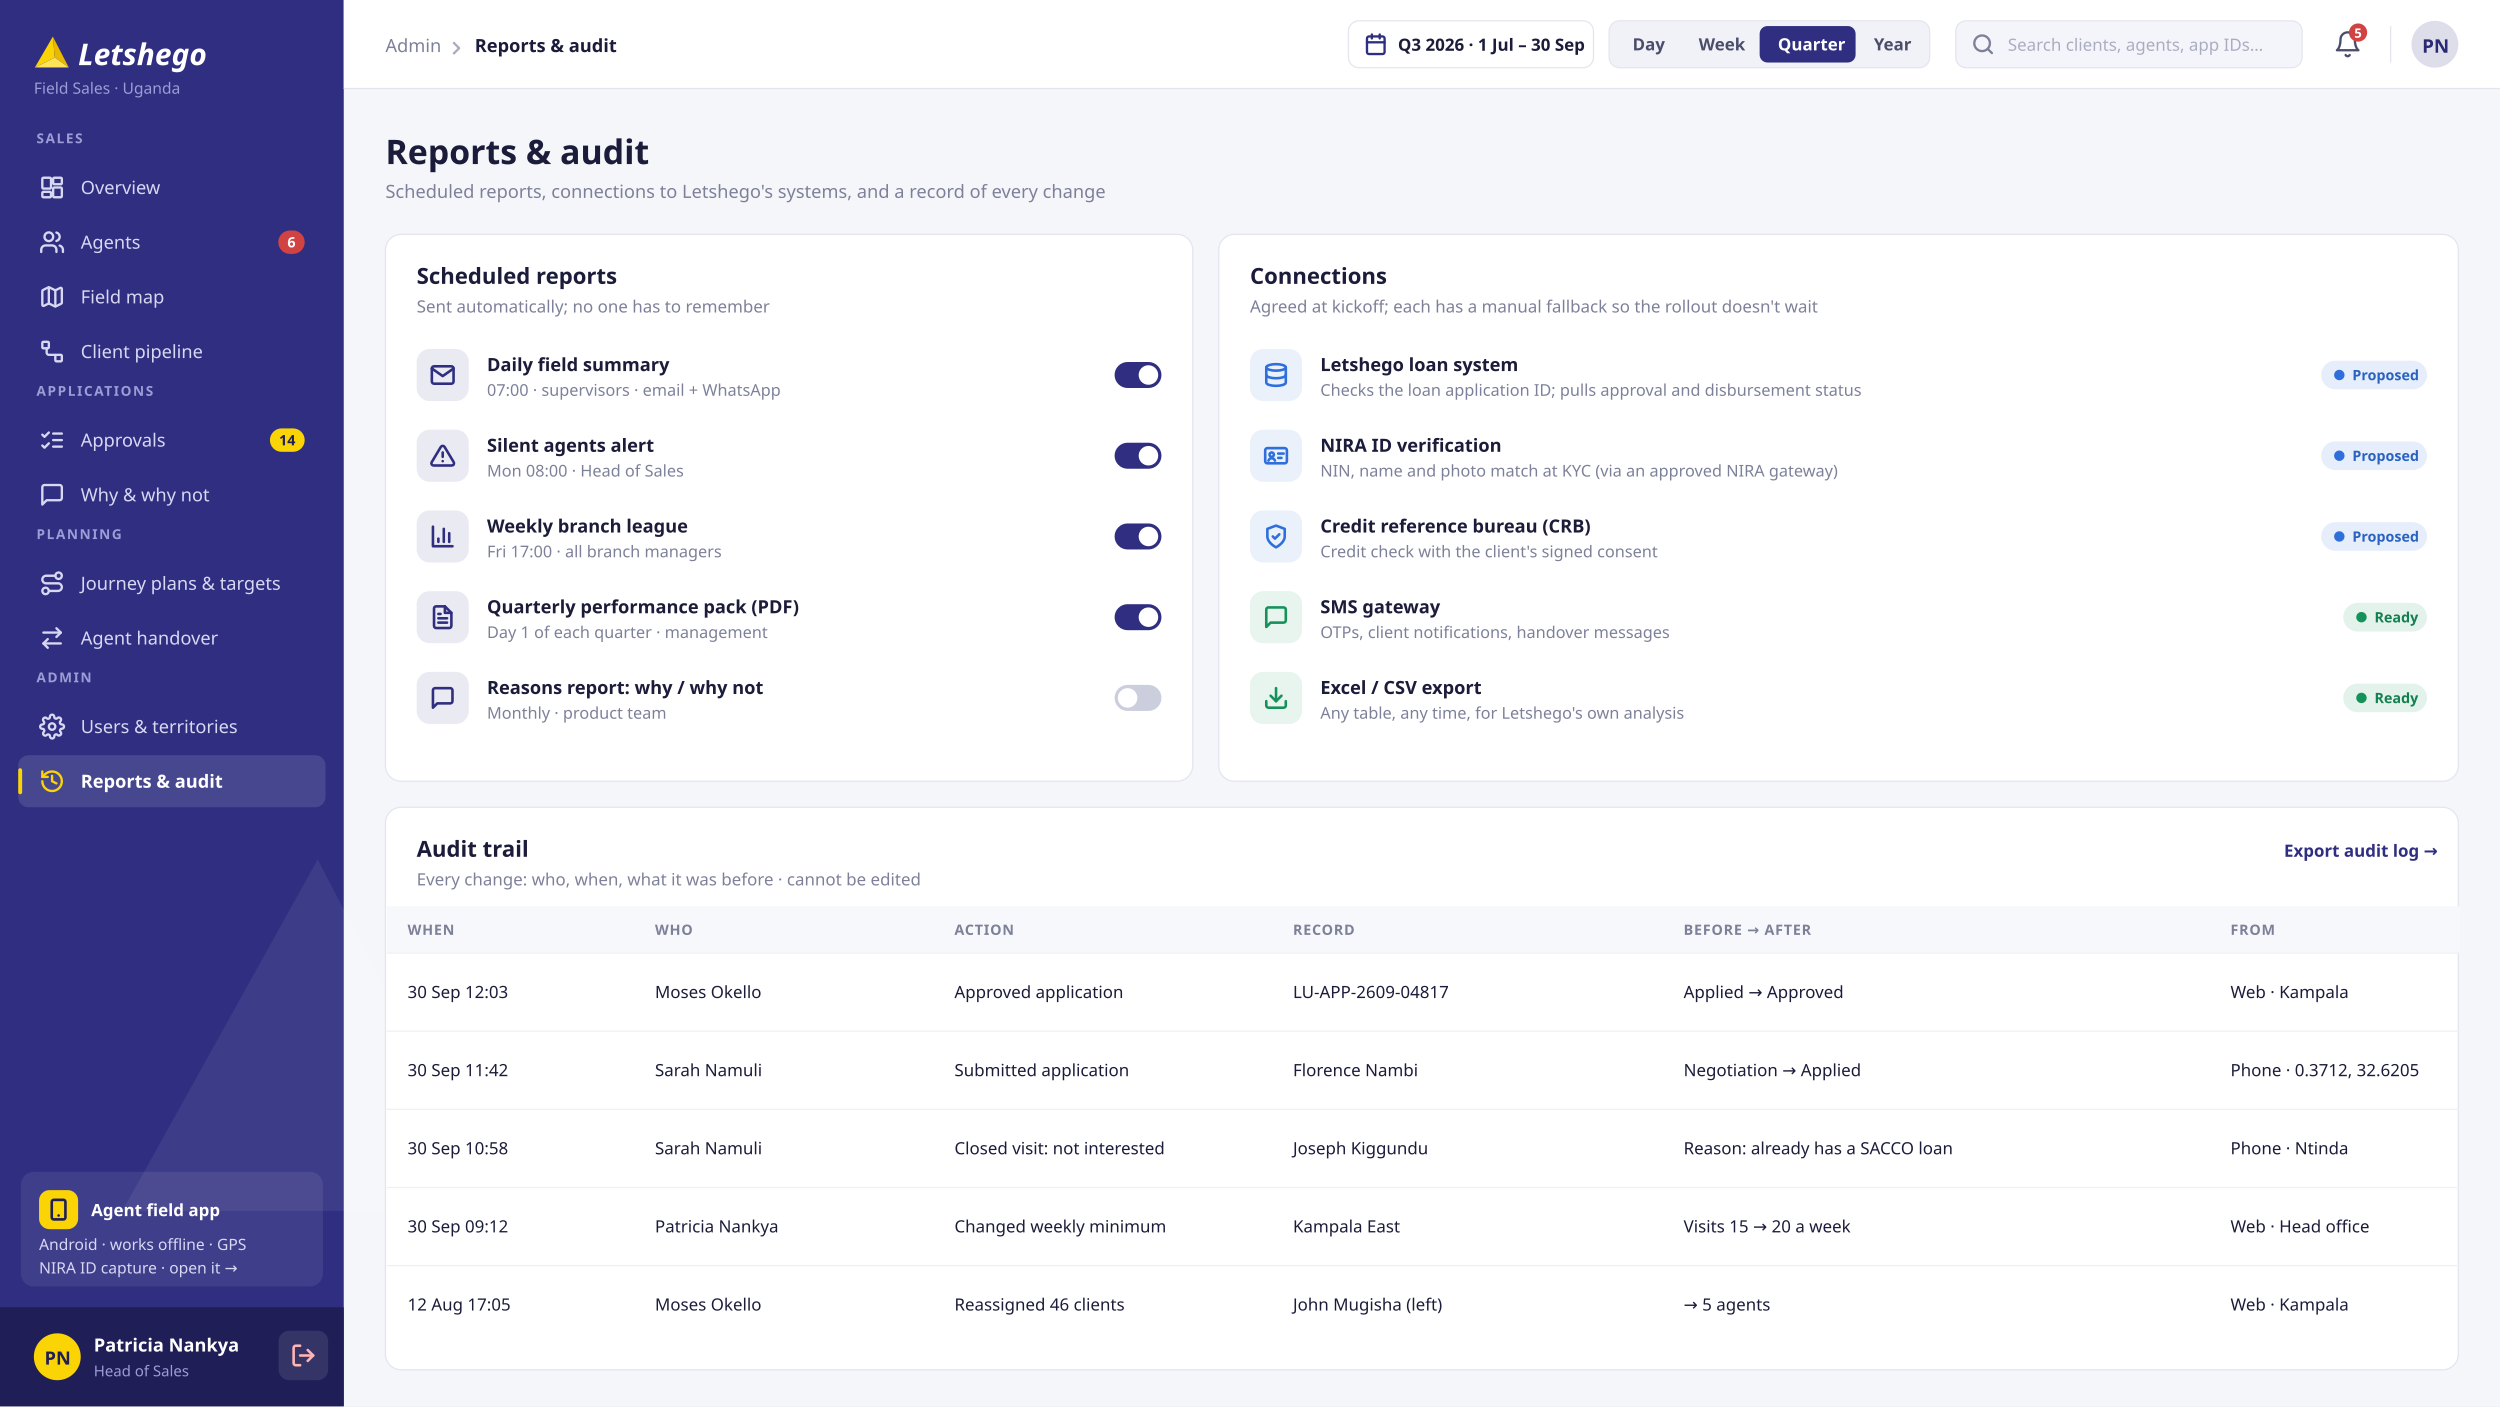
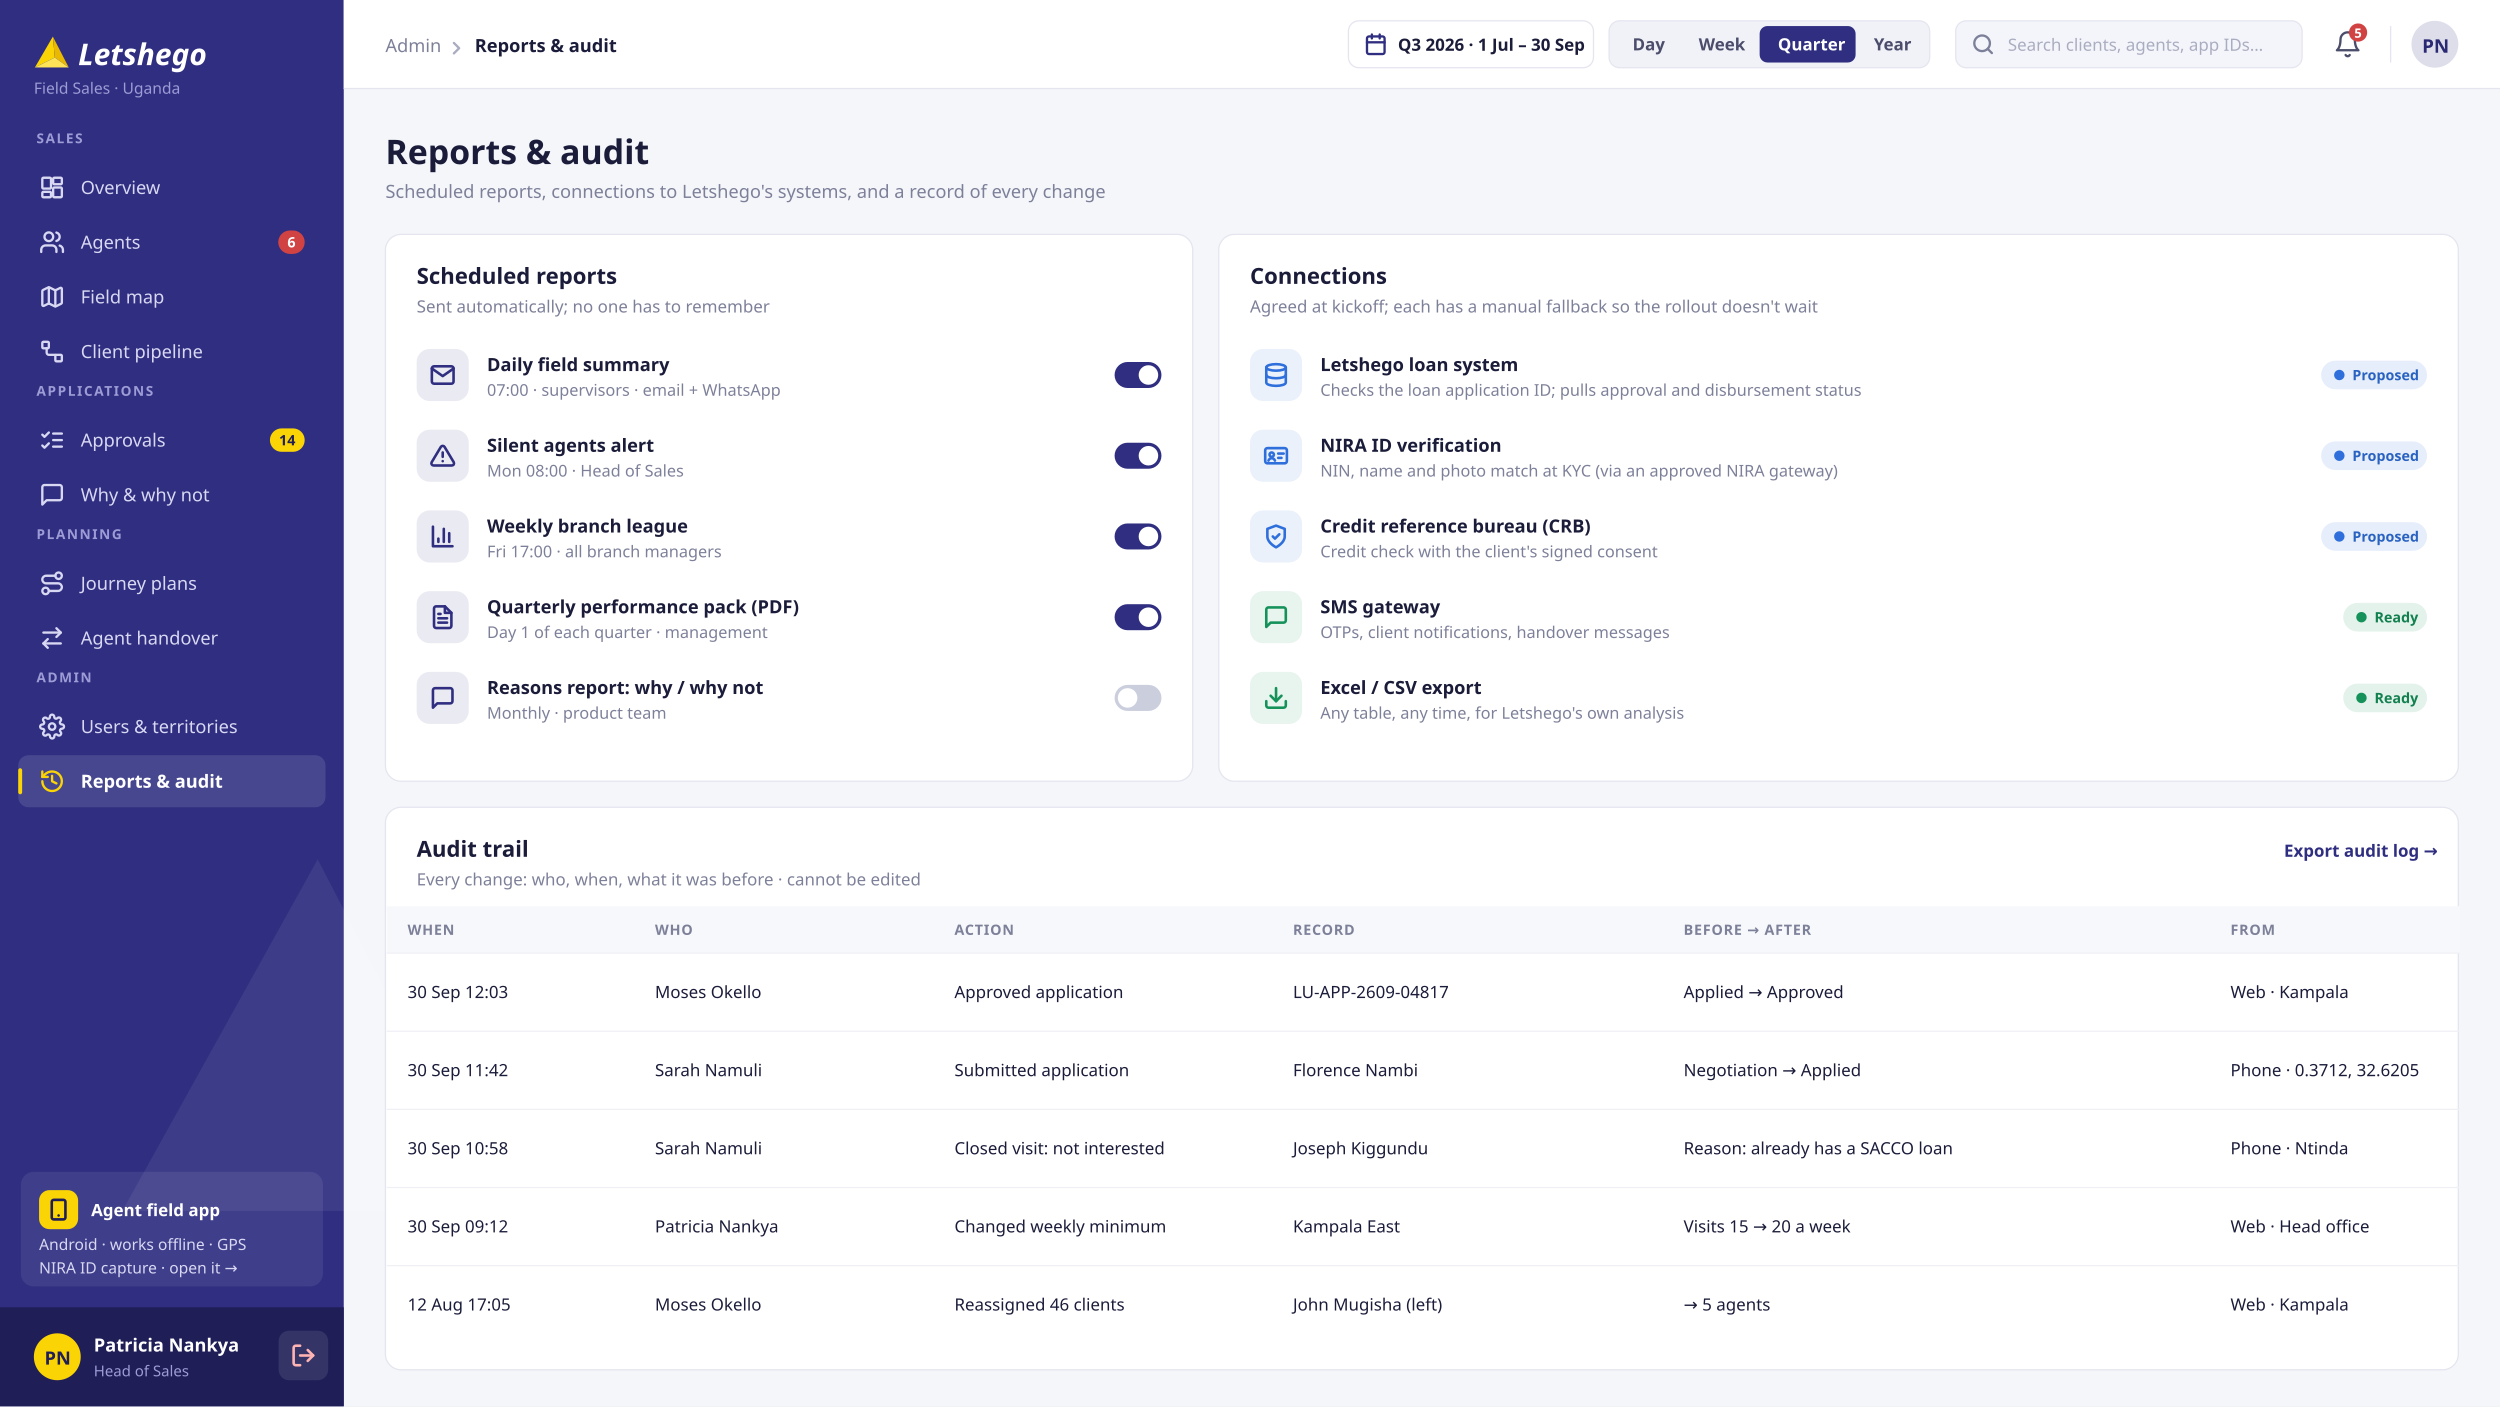
<svg xmlns="http://www.w3.org/2000/svg" width="1920" height="1080" viewBox="0 0 1920 1080">
  <rect id="page-background" x="0.0" y="0.0" width="1920.0" height="1080.0" fill="#F5F6FA" />
  <g id="sidebar">
    <rect id="sidebar-bg" x="0.0" y="0.0" width="264.0" height="1080.0" fill="#2F2E80" />
    <g id="sidebar-watermark" opacity="0.07">
      <path d="M244.0 660.0 L384.0 930.0 L94.0 930.0 Z" fill="#FFFFFF" />
    </g>
    <g id="letshego-wordmark">
      <g id="letshego-triangle">
        <path d="M40.6 28.1 L26.8 51.8 L42.1 44.2 Z" fill="#FBD405" />
        <path d="M40.6 28.1 L42.1 44.2 L52.8 51.8 Z" fill="#E9B800" />
        <path d="M26.8 51.8 L42.1 44.2 L52.8 51.8 Z" fill="#FFE457" />
      </g>
      <text id="Letshego" x="60.0" y="50.0" font-family="Segoe UI" font-size="23" font-weight="700" fill="#FFFFFF" font-style="italic">Letshego</text>
    </g>
    <text id="product-sub" x="26.0" y="72.0" font-family="Segoe UI" font-size="12" font-weight="400" fill="#9E9CD6">Field Sales · Uganda</text>
    <text id="nav-group-SALES" x="28.0" y="110.0" font-family="Segoe UI" font-size="10.5" font-weight="600" fill="#9E9CD6" letter-spacing="1.2">SALES</text>
    <g id="nav-Overview">
      <g id="icon-grid" transform="translate(30.0 134.0) scale(0.8333)">
        <path d="M4 3h6a1 1 0 0 1 1 1v8a1 1 0 0 1-1 1H4a1 1 0 0 1-1-1V4a1 1 0 0 1 1-1z" fill="none" stroke="#D9D8F3" stroke-width="2.16" stroke-linecap="round" stroke-linejoin="round" />
        <path d="M14 3h6a1 1 0 0 1 1 1v4a1 1 0 0 1-1 1h-6a1 1 0 0 1-1-1V4a1 1 0 0 1 1-1z" fill="none" stroke="#D9D8F3" stroke-width="2.16" stroke-linecap="round" stroke-linejoin="round" />
        <path d="M14 12h6a1 1 0 0 1 1 1v7a1 1 0 0 1-1 1h-6a1 1 0 0 1-1-1v-7a1 1 0 0 1 1-1z" fill="none" stroke="#D9D8F3" stroke-width="2.16" stroke-linecap="round" stroke-linejoin="round" />
        <path d="M4 16h6a1 1 0 0 1 1 1v3a1 1 0 0 1-1 1H4a1 1 0 0 1-1-1v-3a1 1 0 0 1 1-1z" fill="none" stroke="#D9D8F3" stroke-width="2.16" stroke-linecap="round" stroke-linejoin="round" />
      </g>
      <text id="label" x="62.0" y="149.0" font-family="Segoe UI" font-size="14" font-weight="400" fill="#D9D8F3">Overview</text>
    </g>
    <g id="nav-Agents">
      <g id="icon-users" transform="translate(30.0 176.0) scale(0.8333)">
        <path d="M16 21v-2a4 4 0 0 0-4-4H6a4 4 0 0 0-4 4v2" fill="none" stroke="#D9D8F3" stroke-width="2.16" stroke-linecap="round" stroke-linejoin="round" />
        <path d="M9 3a4 4 0 1 0 0 8 4 4 0 1 0 0-8z" fill="none" stroke="#D9D8F3" stroke-width="2.16" stroke-linecap="round" stroke-linejoin="round" />
        <path d="M22 21v-2a4 4 0 0 0-3-3.87" fill="none" stroke="#D9D8F3" stroke-width="2.16" stroke-linecap="round" stroke-linejoin="round" />
        <path d="M16 3.13a4 4 0 0 1 0 7.75" fill="none" stroke="#D9D8F3" stroke-width="2.16" stroke-linecap="round" stroke-linejoin="round" />
      </g>
      <text id="label-2" x="62.0" y="191.0" font-family="Segoe UI" font-size="14" font-weight="400" fill="#D9D8F3">Agents</text>
      <rect id="badge" x="213.7" y="177.0" width="20.3" height="18.0" rx="9" fill="#D14343" />
      <text id="badge-n" x="220.7" y="190.0" font-family="Segoe UI" font-size="11" font-weight="700" fill="#FFFFFF">6</text>
    </g>
    <g id="nav-Field-map">
      <g id="icon-map" transform="translate(30.0 218.0) scale(0.8333)">
        <path d="M14.1 5.55a2 2 0 0 0 1.8 0l3.65-1.83A1 1 0 0 1 21 4.62v12.76a1 1 0 0 1-.55.9l-4.55 2.27a2 2 0 0 1-1.8 0l-4.2-2.1a2 2 0 0 0-1.8 0l-3.65 1.83A1 1 0 0 1 3 19.38V6.62a1 1 0 0 1 .55-.9l4.55-2.27a2 2 0 0 1 1.8 0z" fill="none" stroke="#D9D8F3" stroke-width="2.16" stroke-linecap="round" stroke-linejoin="round" />
        <path d="M15 5.76v15" fill="none" stroke="#D9D8F3" stroke-width="2.16" stroke-linecap="round" stroke-linejoin="round" />
        <path d="M9 3.24v15" fill="none" stroke="#D9D8F3" stroke-width="2.16" stroke-linecap="round" stroke-linejoin="round" />
      </g>
      <text id="label-3" x="62.0" y="233.0" font-family="Segoe UI" font-size="14" font-weight="400" fill="#D9D8F3">Field map</text>
    </g>
    <g id="nav-Client-pipeline">
      <g id="icon-workflow" transform="translate(30.0 260.0) scale(0.8333)">
        <path d="M4 3h4a1 1 0 0 1 1 1v4a1 1 0 0 1-1 1H4a1 1 0 0 1-1-1V4a1 1 0 0 1 1-1z" fill="none" stroke="#D9D8F3" stroke-width="2.16" stroke-linecap="round" stroke-linejoin="round" />
        <path d="M16 15h4a1 1 0 0 1 1 1v4a1 1 0 0 1-1 1h-4a1 1 0 0 1-1-1v-4a1 1 0 0 1 1-1z" fill="none" stroke="#D9D8F3" stroke-width="2.16" stroke-linecap="round" stroke-linejoin="round" />
        <path d="M7 9v4a2 2 0 0 0 2 2h6" fill="none" stroke="#D9D8F3" stroke-width="2.16" stroke-linecap="round" stroke-linejoin="round" />
      </g>
      <text id="label-4" x="62.0" y="275.0" font-family="Segoe UI" font-size="14" font-weight="400" fill="#D9D8F3">Client pipeline</text>
    </g>
    <text id="nav-group-APPLICATIONS" x="28.0" y="304.0" font-family="Segoe UI" font-size="10.5" font-weight="600" fill="#9E9CD6" letter-spacing="1.2">APPLICATIONS</text>
    <g id="nav-Approvals">
      <g id="icon-listcheck" transform="translate(30.0 328.0) scale(0.8333)">
        <path d="M3 17l2 2 4-4" fill="none" stroke="#D9D8F3" stroke-width="2.16" stroke-linecap="round" stroke-linejoin="round" />
        <path d="M3 7l2 2 4-4" fill="none" stroke="#D9D8F3" stroke-width="2.16" stroke-linecap="round" stroke-linejoin="round" />
        <path d="M13 6h8" fill="none" stroke="#D9D8F3" stroke-width="2.16" stroke-linecap="round" stroke-linejoin="round" />
        <path d="M13 12h8" fill="none" stroke="#D9D8F3" stroke-width="2.16" stroke-linecap="round" stroke-linejoin="round" />
        <path d="M13 18h8" fill="none" stroke="#D9D8F3" stroke-width="2.16" stroke-linecap="round" stroke-linejoin="round" />
      </g>
      <text id="label-5" x="62.0" y="343.0" font-family="Segoe UI" font-size="14" font-weight="400" fill="#D9D8F3">Approvals</text>
      <rect id="badge-2" x="207.3" y="329.0" width="26.7" height="18.0" rx="9" fill="#FBD405" />
      <text id="badge-n-2" x="214.3" y="342.0" font-family="Segoe UI" font-size="11" font-weight="700" fill="#1F1E57">14</text>
    </g>
    <g id="nav-Why-why-not">
      <g id="icon-message" transform="translate(30.0 370.0) scale(0.8333)">
        <path d="M21 15a2 2 0 0 1-2 2H7l-4 4V5a2 2 0 0 1 2-2h14a2 2 0 0 1 2 2z" fill="none" stroke="#D9D8F3" stroke-width="2.16" stroke-linecap="round" stroke-linejoin="round" />
      </g>
      <text id="label-6" x="62.0" y="385.0" font-family="Segoe UI" font-size="14" font-weight="400" fill="#D9D8F3">Why &amp; why not</text>
    </g>
    <text id="nav-group-PLANNING" x="28.0" y="414.0" font-family="Segoe UI" font-size="10.5" font-weight="600" fill="#9E9CD6" letter-spacing="1.2">PLANNING</text>
-     <g id="nav-Journey-plans-targets">
+     <g id="nav-Journey-plans">
      <g id="icon-route" transform="translate(30.0 438.0) scale(0.8333)">
        <path d="M6 16a3 3 0 1 0 0 6 3 3 0 1 0 0-6z" fill="none" stroke="#D9D8F3" stroke-width="2.16" stroke-linecap="round" stroke-linejoin="round" />
        <path d="M9 19h8.5a3.5 3.5 0 0 0 0-7h-11a3.5 3.5 0 0 1 0-7H15" fill="none" stroke="#D9D8F3" stroke-width="2.16" stroke-linecap="round" stroke-linejoin="round" />
        <path d="M18 2a3 3 0 1 0 0 6 3 3 0 1 0 0-6z" fill="none" stroke="#D9D8F3" stroke-width="2.16" stroke-linecap="round" stroke-linejoin="round" />
      </g>
-       <text id="label-7" x="62.0" y="453.0" font-family="Segoe UI" font-size="14" font-weight="400" fill="#D9D8F3">Journey plans &amp; targets</text>
+       <text id="label-7" x="62.0" y="453.0" font-family="Segoe UI" font-size="14" font-weight="400" fill="#D9D8F3">Journey plans</text>
    </g>
    <g id="nav-Agent-handover">
      <g id="icon-swap" transform="translate(30.0 480.0) scale(0.8333)">
        <path d="M16 3l4 4-4 4" fill="none" stroke="#D9D8F3" stroke-width="2.16" stroke-linecap="round" stroke-linejoin="round" />
        <path d="M20 7H4" fill="none" stroke="#D9D8F3" stroke-width="2.16" stroke-linecap="round" stroke-linejoin="round" />
        <path d="M8 21l-4-4 4-4" fill="none" stroke="#D9D8F3" stroke-width="2.16" stroke-linecap="round" stroke-linejoin="round" />
        <path d="M4 17h16" fill="none" stroke="#D9D8F3" stroke-width="2.16" stroke-linecap="round" stroke-linejoin="round" />
      </g>
      <text id="label-8" x="62.0" y="495.0" font-family="Segoe UI" font-size="14" font-weight="400" fill="#D9D8F3">Agent handover</text>
    </g>
    <text id="nav-group-ADMIN" x="28.0" y="524.0" font-family="Segoe UI" font-size="10.5" font-weight="600" fill="#9E9CD6" letter-spacing="1.2">ADMIN</text>
    <g id="nav-Users-territories">
      <g id="icon-settings" transform="translate(30.0 548.0) scale(0.8333)">
        <path d="M12 9a3 3 0 1 0 0 6 3 3 0 1 0 0-6z" fill="none" stroke="#D9D8F3" stroke-width="2.16" stroke-linecap="round" stroke-linejoin="round" />
        <path d="M19.4 15a1.65 1.65 0 0 0 .33 1.82l.06.06a2 2 0 1 1-2.83 2.83l-.06-.06a1.65 1.65 0 0 0-1.82-.33 1.65 1.65 0 0 0-1 1.51V21a2 2 0 0 1-4 0v-.09A1.65 1.65 0 0 0 9 19.4a1.65 1.65 0 0 0-1.82.33l-.06.06a2 2 0 1 1-2.83-2.83l.06-.06a1.65 1.65 0 0 0 .33-1.82 1.65 1.65 0 0 0-1.51-1H3a2 2 0 0 1 0-4h.09A1.65 1.65 0 0 0 4.6 9a1.65 1.65 0 0 0-.33-1.82l-.06-.06a2 2 0 1 1 2.83-2.83l.06.06a1.65 1.65 0 0 0 1.82.33H9a1.65 1.65 0 0 0 1-1.51V3a2 2 0 0 1 4 0v.09a1.65 1.65 0 0 0 1 1.51 1.65 1.65 0 0 0 1.82-.33l.06-.06a2 2 0 1 1 2.83 2.83l-.06.06a1.65 1.65 0 0 0-.33 1.82V9a1.65 1.65 0 0 0 1.51 1H21a2 2 0 0 1 0 4h-.09a1.65 1.65 0 0 0-1.51 1z" fill="none" stroke="#D9D8F3" stroke-width="2.16" stroke-linecap="round" stroke-linejoin="round" />
      </g>
      <text id="label-9" x="62.0" y="563.0" font-family="Segoe UI" font-size="14" font-weight="400" fill="#D9D8F3">Users &amp; territories</text>
    </g>
    <g id="nav-Reports-audit">
      <rect id="active-bg" x="14.0" y="580.0" width="236.0" height="40.0" rx="8" fill="#FFFFFF" fill-opacity="0.12" />
      <rect id="active-bar" x="14.0" y="590.0" width="3.0" height="20.0" rx="1.5" fill="#FBD405" />
      <g id="icon-history" transform="translate(30.0 590.0) scale(0.8333)">
        <path d="M3 12a9 9 0 1 0 9-9 9.75 9.75 0 0 0-6.74 2.74L3 8" fill="none" stroke="#FBD405" stroke-width="2.16" stroke-linecap="round" stroke-linejoin="round" />
        <path d="M3 3v5h5" fill="none" stroke="#FBD405" stroke-width="2.16" stroke-linecap="round" stroke-linejoin="round" />
        <path d="M12 7v5l4 2" fill="none" stroke="#FBD405" stroke-width="2.16" stroke-linecap="round" stroke-linejoin="round" />
      </g>
      <text id="label-10" x="62.0" y="605.0" font-family="Segoe UI" font-size="14" font-weight="600" fill="#FFFFFF">Reports &amp; audit</text>
    </g>
    <g id="field-app-card">
      <rect x="16.0" y="900.0" width="232.0" height="88.0" rx="10" fill="#FFFFFF" fill-opacity="0.08" />
      <rect x="30.0" y="914.0" width="30.0" height="30.0" rx="8" fill="#FBD405" />
      <g id="icon-phone" transform="translate(36.0 920.0) scale(0.75)">
        <path d="M7 2h10a2 2 0 0 1 2 2v16a2 2 0 0 1-2 2H7a2 2 0 0 1-2-2V4a2 2 0 0 1 2-2z" fill="none" stroke="#1F1E57" stroke-width="2.67" stroke-linecap="round" stroke-linejoin="round" />
        <path d="M12 18h.01" fill="none" stroke="#1F1E57" stroke-width="2.67" stroke-linecap="round" stroke-linejoin="round" />
      </g>
      <text id="Agent-field-app" x="70.0" y="934.0" font-family="Segoe UI" font-size="13" font-weight="600" fill="#FFFFFF">Agent field app</text>
      <text id="Android-works-offline-GP" x="30.0" y="960.0" font-family="Segoe UI" font-size="12" font-weight="400" fill="#D9D8F3">Android · works offline · GPS</text>
      <text id="NIRA-ID-capture-open-it" x="30.0" y="978.0" font-family="Segoe UI" font-size="12" font-weight="400" fill="#D9D8F3">NIRA ID capture · open it →</text>
    </g>
    <g id="sidebar-user">
      <rect id="user-bg" x="0.0" y="1004.0" width="264.0" height="76.0" fill="#1F1E57" />
      <circle cx="44.0" cy="1042.0" r="18.0" fill="#FBD405" />
      <text id="PN" x="34.2" y="1048.0" font-family="Segoe UI" font-size="14" font-weight="700" fill="#1F1E57">PN</text>
      <text id="Patricia-Nankya" x="72.0" y="1038.0" font-family="Segoe UI" font-size="14" font-weight="600" fill="#FFFFFF">Patricia Nankya</text>
      <text id="Head-of-Sales" x="72.0" y="1057.0" font-family="Segoe UI" font-size="11.5" font-weight="400" fill="#9E9CD6">Head of Sales</text>
      <rect id="sign-out-button" x="214.0" y="1022.0" width="38.0" height="38.0" rx="8" fill="#FFFFFF" fill-opacity="0.1" />
      <g id="icon-logout" transform="translate(223.0 1031.0) scale(0.8333)">
        <path d="M9 21H5a2 2 0 0 1-2-2V5a2 2 0 0 1 2-2h4" fill="none" stroke="#FFB4B4" stroke-width="2.40" stroke-linecap="round" stroke-linejoin="round" />
        <path d="M16 17l5-5-5-5" fill="none" stroke="#FFB4B4" stroke-width="2.40" stroke-linecap="round" stroke-linejoin="round" />
        <path d="M21 12H9" fill="none" stroke="#FFB4B4" stroke-width="2.40" stroke-linecap="round" stroke-linejoin="round" />
      </g>
    </g>
  </g>
  <g id="top-bar">
    <rect id="top-bar-bg" x="264.0" y="0.0" width="1656.0" height="68.0" fill="#FFFFFF" />
    <line x1="264.0" y1="68.0" x2="1920.0" y2="68.0" stroke="#E4E5EF" stroke-width="1" />
    <text id="crumb-Admin" x="296.0" y="40.0" font-family="Segoe UI" font-size="14" font-weight="400" fill="#7D8099">Admin</text>
    <g id="icon-chevright" transform="translate(342.6 29.0) scale(0.6667)">
      <path d="M9 18l6-6-6-6" fill="none" stroke="#AAACC0" stroke-width="2.70" stroke-linecap="round" stroke-linejoin="round" />
    </g>
    <text id="crumb-Reports-audit" x="364.6" y="40.0" font-family="Segoe UI" font-size="14" font-weight="600" fill="#1B1C3A">Reports &amp; audit</text>
    <g id="avatar-PN">
      <circle cx="1870.0" cy="34.0" r="18.0" fill="#DEDEEB" />
      <text id="PN-2" x="1860.2" y="40.5" font-family="Segoe UI" font-size="14.4" font-weight="600" fill="#2A2973">PN</text>
    </g>
    <line x1="1836.0" y1="20.0" x2="1836.0" y2="48.0" stroke="#E4E5EF" stroke-width="1" />
    <g id="notifications">
      <g id="icon-bell" transform="translate(1792.0 23.0) scale(0.9167)">
        <path d="M6 8a6 6 0 0 1 12 0c0 7 3 9 3 9H3s3-2 3-9" fill="none" stroke="#4B4D6B" stroke-width="1.96" stroke-linecap="round" stroke-linejoin="round" />
        <path d="M10.3 21a1.94 1.94 0 0 0 3.4 0" fill="none" stroke="#4B4D6B" stroke-width="1.96" stroke-linecap="round" stroke-linejoin="round" />
      </g>
      <circle cx="1811.0" cy="25.0" r="7.0" fill="#D14343" />
      <text id="5" x="1808.1" y="29.0" font-family="Segoe UI" font-size="10" font-weight="700" fill="#FFFFFF">5</text>
    </g>
    <g id="search">
      <rect x="1502.0" y="16.0" width="266.0" height="36.0" rx="8" fill="#F4F5FA" stroke="#E4E5EF" stroke-width="1" />
      <g id="icon-search" transform="translate(1514.0 25.0) scale(0.75)">
        <path d="M11 3a8 8 0 1 0 0 16 8 8 0 1 0 0-16z" fill="none" stroke="#7D8099" stroke-width="2.40" stroke-linecap="round" stroke-linejoin="round" />
        <path d="M21 21l-4.3-4.3" fill="none" stroke="#7D8099" stroke-width="2.40" stroke-linecap="round" stroke-linejoin="round" />
      </g>
      <text id="Search-clients-agents-app" x="1542.0" y="39.0" font-family="Segoe UI" font-size="13" font-weight="400" fill="#AAACC0">Search clients, agents, app IDs…</text>
    </g>
    <g id="segmented-control">
      <rect x="1235.8" y="16.0" width="246.2" height="36.0" rx="8" fill="#F1F2F8" stroke="#E4E5EF" stroke-width="1" />
      <text id="Day" x="1253.8" y="38.7" font-family="Segoe UI" font-size="13" font-weight="600" fill="#4B4D6B">Day</text>
      <text id="Week" x="1304.6" y="38.7" font-family="Segoe UI" font-size="13" font-weight="600" fill="#4B4D6B">Week</text>
      <rect x="1351.4" y="20.0" width="73.7" height="28.0" rx="6" fill="#2F2E80" />
      <text id="Quarter" x="1365.4" y="38.7" font-family="Segoe UI" font-size="13" font-weight="600" fill="#FFFFFF">Quarter</text>
      <text id="Year" x="1439.1" y="38.7" font-family="Segoe UI" font-size="13" font-weight="600" fill="#4B4D6B">Year</text>
    </g>
    <g id="date-range">
      <rect x="1035.6" y="16.0" width="188.2" height="36.0" rx="8" fill="#FFFFFF" stroke="#E4E5EF" stroke-width="1" />
      <g id="icon-calendar" transform="translate(1047.6 25.0) scale(0.75)">
        <path d="M5 4h14a2 2 0 0 1 2 2v14a2 2 0 0 1-2 2H5a2 2 0 0 1-2-2V6a2 2 0 0 1 2-2z" fill="none" stroke="#2F2E80" stroke-width="2.40" stroke-linecap="round" stroke-linejoin="round" />
        <path d="M16 2v4" fill="none" stroke="#2F2E80" stroke-width="2.40" stroke-linecap="round" stroke-linejoin="round" />
        <path d="M8 2v4" fill="none" stroke="#2F2E80" stroke-width="2.40" stroke-linecap="round" stroke-linejoin="round" />
        <path d="M3 10h18" fill="none" stroke="#2F2E80" stroke-width="2.40" stroke-linecap="round" stroke-linejoin="round" />
      </g>
      <text id="Q3-2026-1-Jul-30-Sep" x="1073.6" y="39.0" font-family="Segoe UI" font-size="13" font-weight="600" fill="#1B1C3A">Q3 2026 · 1 Jul – 30 Sep</text>
    </g>
  </g>
  <text id="page-title" x="296.0" y="126.0" font-family="Segoe UI" font-size="26" font-weight="700" fill="#1B1C3A">Reports &amp; audit</text>
  <text id="page-subtitle" x="296.0" y="152.0" font-family="Segoe UI" font-size="14" font-weight="400" fill="#7D8099">Scheduled reports, connections to Letshego's systems, and a record of every change</text>
  <rect id="Scheduled-reports-bg" x="296.0" y="180.0" width="620.0" height="420.0" rx="12" fill="#FFFFFF" stroke="#E4E5EF" stroke-width="1" />
  <text id="title" x="320.0" y="218.0" font-family="Segoe UI" font-size="17" font-weight="600" fill="#1B1C3A">Scheduled reports</text>
  <text id="subtitle" x="320.0" y="240.0" font-family="Segoe UI" font-size="13" font-weight="400" fill="#7D8099">Sent automatically; no one has to remember</text>
  <rect x="320.0" y="268.0" width="40.0" height="40.0" rx="10" fill="#EAEAF2" />
  <g id="icon-mail" transform="translate(330.0 278.0) scale(0.8333)">
    <path d="M4 4h16a2 2 0 0 1 2 2v12a2 2 0 0 1-2 2H4a2 2 0 0 1-2-2V6a2 2 0 0 1 2-2z" fill="none" stroke="#2F2E80" stroke-width="2.40" stroke-linecap="round" stroke-linejoin="round" />
    <path d="M22 6l-10 7L2 6" fill="none" stroke="#2F2E80" stroke-width="2.40" stroke-linecap="round" stroke-linejoin="round" />
  </g>
  <text id="Daily-field-summary" x="374.0" y="285.0" font-family="Segoe UI" font-size="14" font-weight="600" fill="#1B1C3A">Daily field summary</text>
  <text id="07-00-supervisors-email" x="374.0" y="304.0" font-family="Segoe UI" font-size="12.5" font-weight="400" fill="#7D8099">07:00 · supervisors · email + WhatsApp</text>
  <g id="toggle">
    <rect x="856.0" y="278.0" width="36.0" height="20.0" rx="10" fill="#2F2E80" />
    <circle cx="882.0" cy="288.0" r="7.5" fill="#FFFFFF" />
  </g>
  <rect x="320.0" y="330.0" width="40.0" height="40.0" rx="10" fill="#EAEAF2" />
  <g id="icon-alert" transform="translate(330.0 340.0) scale(0.8333)">
    <path d="M10.29 3.86L1.82 18a2 2 0 0 0 1.71 3h16.94a2 2 0 0 0 1.71-3L13.71 3.86a2 2 0 0 0-3.42 0z" fill="none" stroke="#2F2E80" stroke-width="2.40" stroke-linecap="round" stroke-linejoin="round" />
    <path d="M12 9v4" fill="none" stroke="#2F2E80" stroke-width="2.40" stroke-linecap="round" stroke-linejoin="round" />
    <path d="M12 17h.01" fill="none" stroke="#2F2E80" stroke-width="2.40" stroke-linecap="round" stroke-linejoin="round" />
  </g>
  <text id="Silent-agents-alert" x="374.0" y="347.0" font-family="Segoe UI" font-size="14" font-weight="600" fill="#1B1C3A">Silent agents alert</text>
  <text id="Mon-08-00-Head-of-Sales" x="374.0" y="366.0" font-family="Segoe UI" font-size="12.5" font-weight="400" fill="#7D8099">Mon 08:00 · Head of Sales</text>
  <g id="toggle-2">
    <rect x="856.0" y="340.0" width="36.0" height="20.0" rx="10" fill="#2F2E80" />
    <circle cx="882.0" cy="350.0" r="7.5" fill="#FFFFFF" />
  </g>
  <rect x="320.0" y="392.0" width="40.0" height="40.0" rx="10" fill="#EAEAF2" />
  <g id="icon-bars" transform="translate(330.0 402.0) scale(0.8333)">
    <path d="M3 3v18h18" fill="none" stroke="#2F2E80" stroke-width="2.40" stroke-linecap="round" stroke-linejoin="round" />
    <path d="M18 17V9" fill="none" stroke="#2F2E80" stroke-width="2.40" stroke-linecap="round" stroke-linejoin="round" />
    <path d="M13 17V5" fill="none" stroke="#2F2E80" stroke-width="2.40" stroke-linecap="round" stroke-linejoin="round" />
    <path d="M8 17v-3" fill="none" stroke="#2F2E80" stroke-width="2.40" stroke-linecap="round" stroke-linejoin="round" />
  </g>
  <text id="Weekly-branch-league" x="374.0" y="409.0" font-family="Segoe UI" font-size="14" font-weight="600" fill="#1B1C3A">Weekly branch league</text>
  <text id="Fri-17-00-all-branch-manag" x="374.0" y="428.0" font-family="Segoe UI" font-size="12.5" font-weight="400" fill="#7D8099">Fri 17:00 · all branch managers</text>
  <g id="toggle-3">
    <rect x="856.0" y="402.0" width="36.0" height="20.0" rx="10" fill="#2F2E80" />
    <circle cx="882.0" cy="412.0" r="7.5" fill="#FFFFFF" />
  </g>
  <rect x="320.0" y="454.0" width="40.0" height="40.0" rx="10" fill="#EAEAF2" />
  <g id="icon-file" transform="translate(330.0 464.0) scale(0.8333)">
    <path d="M14 2H6a2 2 0 0 0-2 2v16a2 2 0 0 0 2 2h12a2 2 0 0 0 2-2V8z" fill="none" stroke="#2F2E80" stroke-width="2.40" stroke-linecap="round" stroke-linejoin="round" />
    <path d="M14 2v6h6" fill="none" stroke="#2F2E80" stroke-width="2.40" stroke-linecap="round" stroke-linejoin="round" />
    <path d="M16 13H8" fill="none" stroke="#2F2E80" stroke-width="2.40" stroke-linecap="round" stroke-linejoin="round" />
    <path d="M16 17H8" fill="none" stroke="#2F2E80" stroke-width="2.40" stroke-linecap="round" stroke-linejoin="round" />
    <path d="M10 9H8" fill="none" stroke="#2F2E80" stroke-width="2.40" stroke-linecap="round" stroke-linejoin="round" />
  </g>
  <text id="Quarterly-performance-pack" x="374.0" y="471.0" font-family="Segoe UI" font-size="14" font-weight="600" fill="#1B1C3A">Quarterly performance pack (PDF)</text>
  <text id="Day-1-of-each-quarter-mana" x="374.0" y="490.0" font-family="Segoe UI" font-size="12.5" font-weight="400" fill="#7D8099">Day 1 of each quarter · management</text>
  <g id="toggle-4">
    <rect x="856.0" y="464.0" width="36.0" height="20.0" rx="10" fill="#2F2E80" />
    <circle cx="882.0" cy="474.0" r="7.5" fill="#FFFFFF" />
  </g>
  <rect x="320.0" y="516.0" width="40.0" height="40.0" rx="10" fill="#EAEAF2" />
  <g id="icon-message-2" transform="translate(330.0 526.0) scale(0.8333)">
    <path d="M21 15a2 2 0 0 1-2 2H7l-4 4V5a2 2 0 0 1 2-2h14a2 2 0 0 1 2 2z" fill="none" stroke="#2F2E80" stroke-width="2.40" stroke-linecap="round" stroke-linejoin="round" />
  </g>
  <text id="Reasons-report-why-why-no" x="374.0" y="533.0" font-family="Segoe UI" font-size="14" font-weight="600" fill="#1B1C3A">Reasons report: why / why not</text>
  <text id="Monthly-product-team" x="374.0" y="552.0" font-family="Segoe UI" font-size="12.5" font-weight="400" fill="#7D8099">Monthly · product team</text>
  <g id="toggle-5">
    <rect x="856.0" y="526.0" width="36.0" height="20.0" rx="10" fill="#CBCEDD" />
    <circle cx="866.0" cy="536.0" r="7.5" fill="#FFFFFF" />
  </g>
  <rect id="Connections-bg" x="936.0" y="180.0" width="952.0" height="420.0" rx="12" fill="#FFFFFF" stroke="#E4E5EF" stroke-width="1" />
  <text id="title-2" x="960.0" y="218.0" font-family="Segoe UI" font-size="17" font-weight="600" fill="#1B1C3A">Connections</text>
  <text id="subtitle-2" x="960.0" y="240.0" font-family="Segoe UI" font-size="13" font-weight="400" fill="#7D8099">Agreed at kickoff; each has a manual fallback so the rollout doesn't wait</text>
  <rect x="960.0" y="268.0" width="40.0" height="40.0" rx="10" fill="#EAF1FB" />
  <g id="icon-database" transform="translate(970.0 278.0) scale(0.8333)">
    <path d="M12 2c5 0 9 1.34 9 3s-4 3-9 3-9-1.34-9-3 4-3 9-3z" fill="none" stroke="#2F6FDB" stroke-width="2.40" stroke-linecap="round" stroke-linejoin="round" />
    <path d="M3 5v14c0 1.66 4 3 9 3s9-1.34 9-3V5" fill="none" stroke="#2F6FDB" stroke-width="2.40" stroke-linecap="round" stroke-linejoin="round" />
    <path d="M3 12c0 1.66 4 3 9 3s9-1.34 9-3" fill="none" stroke="#2F6FDB" stroke-width="2.40" stroke-linecap="round" stroke-linejoin="round" />
  </g>
  <text id="Letshego-loan-system" x="1014.0" y="285.0" font-family="Segoe UI" font-size="14" font-weight="600" fill="#1B1C3A">Letshego loan system</text>
  <text id="Checks-the-loan-application" x="1014.0" y="304.0" font-family="Segoe UI" font-size="12.5" font-weight="400" fill="#7D8099">Checks the loan application ID; pulls approval and disbursement status</text>
  <g id="chip-Proposed">
    <rect x="1782.6" y="277.0" width="81.4" height="22.0" rx="11.0" fill="#E6EEFB" />
    <circle cx="1796.6" cy="288.0" r="4.0" fill="#2F6FDB" />
    <text id="Proposed" x="1806.6" y="292.0" font-family="Segoe UI" font-size="11" font-weight="600" fill="#2962C1">Proposed</text>
  </g>
  <rect x="960.0" y="330.0" width="40.0" height="40.0" rx="10" fill="#EAF1FB" />
  <g id="icon-idcard" transform="translate(970.0 340.0) scale(0.8333)">
    <path d="M4 5h16a2 2 0 0 1 2 2v10a2 2 0 0 1-2 2H4a2 2 0 0 1-2-2V7a2 2 0 0 1 2-2z" fill="none" stroke="#2F6FDB" stroke-width="2.40" stroke-linecap="round" stroke-linejoin="round" />
    <path d="M8 9a2 2 0 1 0 0 4 2 2 0 1 0 0-4z" fill="none" stroke="#2F6FDB" stroke-width="2.40" stroke-linecap="round" stroke-linejoin="round" />
    <path d="M5 16.5c.6-1.5 1.7-2.2 3-2.2s2.4.7 3 2.2" fill="none" stroke="#2F6FDB" stroke-width="2.40" stroke-linecap="round" stroke-linejoin="round" />
    <path d="M14 10h5" fill="none" stroke="#2F6FDB" stroke-width="2.40" stroke-linecap="round" stroke-linejoin="round" />
    <path d="M14 14h3" fill="none" stroke="#2F6FDB" stroke-width="2.40" stroke-linecap="round" stroke-linejoin="round" />
  </g>
  <text id="NIRA-ID-verification" x="1014.0" y="347.0" font-family="Segoe UI" font-size="14" font-weight="600" fill="#1B1C3A">NIRA ID verification</text>
  <text id="NIN-name-and-photo-match-at" x="1014.0" y="366.0" font-family="Segoe UI" font-size="12.5" font-weight="400" fill="#7D8099">NIN, name and photo match at KYC (via an approved NIRA gateway)</text>
  <g id="chip-Proposed-2">
    <rect x="1782.6" y="339.0" width="81.4" height="22.0" rx="11.0" fill="#E6EEFB" />
    <circle cx="1796.6" cy="350.0" r="4.0" fill="#2F6FDB" />
    <text id="Proposed-2" x="1806.6" y="354.0" font-family="Segoe UI" font-size="11" font-weight="600" fill="#2962C1">Proposed</text>
  </g>
  <rect x="960.0" y="392.0" width="40.0" height="40.0" rx="10" fill="#EAF1FB" />
  <g id="icon-shield" transform="translate(970.0 402.0) scale(0.8333)">
    <path d="M12 22s8-4 8-10V5l-8-3-8 3v7c0 6 8 10 8 10z" fill="none" stroke="#2F6FDB" stroke-width="2.40" stroke-linecap="round" stroke-linejoin="round" />
    <path d="M9 12l2 2 4-4" fill="none" stroke="#2F6FDB" stroke-width="2.40" stroke-linecap="round" stroke-linejoin="round" />
  </g>
  <text id="Credit-reference-bureau-CRB" x="1014.0" y="409.0" font-family="Segoe UI" font-size="14" font-weight="600" fill="#1B1C3A">Credit reference bureau (CRB)</text>
  <text id="Credit-check-with-the-client" x="1014.0" y="428.0" font-family="Segoe UI" font-size="12.5" font-weight="400" fill="#7D8099">Credit check with the client's signed consent</text>
  <g id="chip-Proposed-3">
    <rect x="1782.6" y="401.0" width="81.4" height="22.0" rx="11.0" fill="#E6EEFB" />
    <circle cx="1796.6" cy="412.0" r="4.0" fill="#2F6FDB" />
    <text id="Proposed-3" x="1806.6" y="416.0" font-family="Segoe UI" font-size="11" font-weight="600" fill="#2962C1">Proposed</text>
  </g>
  <rect x="960.0" y="454.0" width="40.0" height="40.0" rx="10" fill="#E8F4EE" />
  <g id="icon-message-3" transform="translate(970.0 464.0) scale(0.8333)">
    <path d="M21 15a2 2 0 0 1-2 2H7l-4 4V5a2 2 0 0 1 2-2h14a2 2 0 0 1 2 2z" fill="none" stroke="#15925A" stroke-width="2.40" stroke-linecap="round" stroke-linejoin="round" />
  </g>
  <text id="SMS-gateway" x="1014.0" y="471.0" font-family="Segoe UI" font-size="14" font-weight="600" fill="#1B1C3A">SMS gateway</text>
  <text id="OTPs-client-notifications" x="1014.0" y="490.0" font-family="Segoe UI" font-size="12.5" font-weight="400" fill="#7D8099">OTPs, client notifications, handover messages</text>
  <g id="chip-Ready">
    <rect x="1799.6" y="463.0" width="64.4" height="22.0" rx="11.0" fill="#E3F2EB" />
    <circle cx="1813.6" cy="474.0" r="4.0" fill="#15925A" />
    <text id="Ready" x="1823.6" y="478.0" font-family="Segoe UI" font-size="11" font-weight="600" fill="#12804F">Ready</text>
  </g>
  <rect x="960.0" y="516.0" width="40.0" height="40.0" rx="10" fill="#E8F4EE" />
  <g id="icon-download" transform="translate(970.0 526.0) scale(0.8333)">
    <path d="M21 15v4a2 2 0 0 1-2 2H5a2 2 0 0 1-2-2v-4" fill="none" stroke="#15925A" stroke-width="2.40" stroke-linecap="round" stroke-linejoin="round" />
    <path d="M7 10l5 5 5-5" fill="none" stroke="#15925A" stroke-width="2.40" stroke-linecap="round" stroke-linejoin="round" />
    <path d="M12 15V3" fill="none" stroke="#15925A" stroke-width="2.40" stroke-linecap="round" stroke-linejoin="round" />
  </g>
  <text id="Excel-CSV-export" x="1014.0" y="533.0" font-family="Segoe UI" font-size="14" font-weight="600" fill="#1B1C3A">Excel / CSV export</text>
  <text id="Any-table-any-time-for-Let" x="1014.0" y="552.0" font-family="Segoe UI" font-size="12.5" font-weight="400" fill="#7D8099">Any table, any time, for Letshego's own analysis</text>
  <g id="chip-Ready-2">
    <rect x="1799.6" y="525.0" width="64.4" height="22.0" rx="11.0" fill="#E3F2EB" />
    <circle cx="1813.6" cy="536.0" r="4.0" fill="#15925A" />
    <text id="Ready-2" x="1823.6" y="540.0" font-family="Segoe UI" font-size="11" font-weight="600" fill="#12804F">Ready</text>
  </g>
  <rect id="Audit-trail-bg" x="296.0" y="620.0" width="1592.0" height="432.0" rx="12" fill="#FFFFFF" stroke="#E4E5EF" stroke-width="1" />
  <text id="title-3" x="320.0" y="658.0" font-family="Segoe UI" font-size="17" font-weight="600" fill="#1B1C3A">Audit trail</text>
  <text id="subtitle-3" x="320.0" y="680.0" font-family="Segoe UI" font-size="13" font-weight="400" fill="#7D8099">Every change: who, when, what it was before · cannot be edited</text>
  <text id="card-action" x="1754.1" y="658.0" font-family="Segoe UI" font-size="13" font-weight="600" fill="#2F2E80">Export audit log →</text>
  <g id="table">
    <rect id="header-bg" x="297.0" y="696.0" width="1592.0" height="36.0" fill="#F7F8FB" />
    <text id="WHEN" x="313.0" y="718.0" font-family="Segoe UI" font-size="11" font-weight="600" fill="#7D8099" letter-spacing="0.6">WHEN</text>
    <text id="WHO" x="503.0" y="718.0" font-family="Segoe UI" font-size="11" font-weight="600" fill="#7D8099" letter-spacing="0.6">WHO</text>
    <text id="ACTION" x="733.0" y="718.0" font-family="Segoe UI" font-size="11" font-weight="600" fill="#7D8099" letter-spacing="0.6">ACTION</text>
    <text id="RECORD" x="993.0" y="718.0" font-family="Segoe UI" font-size="11" font-weight="600" fill="#7D8099" letter-spacing="0.6">RECORD</text>
    <text id="BEFORE-AFTER" x="1293.0" y="718.0" font-family="Segoe UI" font-size="11" font-weight="600" fill="#7D8099" letter-spacing="0.6">BEFORE → AFTER</text>
    <text id="FROM" x="1713.0" y="718.0" font-family="Segoe UI" font-size="11" font-weight="600" fill="#7D8099" letter-spacing="0.6">FROM</text>
    <g id="row-1">
      <line x1="297.0" y1="732.0" x2="1889.0" y2="732.0" stroke="#EFF0F6" stroke-width="1" />
      <text id="30-Sep-12-03" x="313.0" y="766.5" font-family="Segoe UI" font-size="13" font-weight="400" fill="#1B1C3A">30 Sep 12:03</text>
      <text id="Moses-Okello" x="503.0" y="766.5" font-family="Segoe UI" font-size="13" font-weight="400" fill="#1B1C3A">Moses Okello</text>
      <text id="Approved-application" x="733.0" y="766.5" font-family="Segoe UI" font-size="13" font-weight="400" fill="#1B1C3A">Approved application</text>
      <text id="LU-APP-2609-04817" x="993.0" y="766.5" font-family="Segoe UI" font-size="13" font-weight="400" fill="#1B1C3A">LU-APP-2609-04817</text>
      <text id="Applied-Approved" x="1293.0" y="766.5" font-family="Segoe UI" font-size="13" font-weight="400" fill="#1B1C3A">Applied → Approved</text>
      <text id="Web-Kampala" x="1713.0" y="766.5" font-family="Segoe UI" font-size="13" font-weight="400" fill="#1B1C3A">Web · Kampala</text>
    </g>
    <g id="row-2">
      <line x1="297.0" y1="792.0" x2="1889.0" y2="792.0" stroke="#EFF0F6" stroke-width="1" />
      <text id="30-Sep-11-42" x="313.0" y="826.5" font-family="Segoe UI" font-size="13" font-weight="400" fill="#1B1C3A">30 Sep 11:42</text>
      <text id="Sarah-Namuli" x="503.0" y="826.5" font-family="Segoe UI" font-size="13" font-weight="400" fill="#1B1C3A">Sarah Namuli</text>
      <text id="Submitted-application" x="733.0" y="826.5" font-family="Segoe UI" font-size="13" font-weight="400" fill="#1B1C3A">Submitted application</text>
      <text id="Florence-Nambi" x="993.0" y="826.5" font-family="Segoe UI" font-size="13" font-weight="400" fill="#1B1C3A">Florence Nambi</text>
      <text id="Negotiation-Applied" x="1293.0" y="826.5" font-family="Segoe UI" font-size="13" font-weight="400" fill="#1B1C3A">Negotiation → Applied</text>
      <text id="Phone-0-3712-32-6205" x="1713.0" y="826.5" font-family="Segoe UI" font-size="13" font-weight="400" fill="#1B1C3A">Phone · 0.3712, 32.6205</text>
    </g>
    <g id="row-3">
      <line x1="297.0" y1="852.0" x2="1889.0" y2="852.0" stroke="#EFF0F6" stroke-width="1" />
      <text id="30-Sep-10-58" x="313.0" y="886.5" font-family="Segoe UI" font-size="13" font-weight="400" fill="#1B1C3A">30 Sep 10:58</text>
      <text id="Sarah-Namuli-2" x="503.0" y="886.5" font-family="Segoe UI" font-size="13" font-weight="400" fill="#1B1C3A">Sarah Namuli</text>
      <text id="Closed-visit-not-interested" x="733.0" y="886.5" font-family="Segoe UI" font-size="13" font-weight="400" fill="#1B1C3A">Closed visit: not interested</text>
      <text id="Joseph-Kiggundu" x="993.0" y="886.5" font-family="Segoe UI" font-size="13" font-weight="400" fill="#1B1C3A">Joseph Kiggundu</text>
      <text id="Reason-already-has-a-SACCO" x="1293.0" y="886.5" font-family="Segoe UI" font-size="13" font-weight="400" fill="#1B1C3A">Reason: already has a SACCO loan</text>
      <text id="Phone-Ntinda" x="1713.0" y="886.5" font-family="Segoe UI" font-size="13" font-weight="400" fill="#1B1C3A">Phone · Ntinda</text>
    </g>
    <g id="row-4">
      <line x1="297.0" y1="912.0" x2="1889.0" y2="912.0" stroke="#EFF0F6" stroke-width="1" />
      <text id="30-Sep-09-12" x="313.0" y="946.5" font-family="Segoe UI" font-size="13" font-weight="400" fill="#1B1C3A">30 Sep 09:12</text>
      <text id="Patricia-Nankya-2" x="503.0" y="946.5" font-family="Segoe UI" font-size="13" font-weight="400" fill="#1B1C3A">Patricia Nankya</text>
      <text id="Changed-weekly-minimum" x="733.0" y="946.5" font-family="Segoe UI" font-size="13" font-weight="400" fill="#1B1C3A">Changed weekly minimum</text>
      <text id="Kampala-East" x="993.0" y="946.5" font-family="Segoe UI" font-size="13" font-weight="400" fill="#1B1C3A">Kampala East</text>
      <text id="Visits-15-20-a-week" x="1293.0" y="946.5" font-family="Segoe UI" font-size="13" font-weight="400" fill="#1B1C3A">Visits 15 → 20 a week</text>
      <text id="Web-Head-office" x="1713.0" y="946.5" font-family="Segoe UI" font-size="13" font-weight="400" fill="#1B1C3A">Web · Head office</text>
    </g>
    <g id="row-5">
      <line x1="297.0" y1="972.0" x2="1889.0" y2="972.0" stroke="#EFF0F6" stroke-width="1" />
      <text id="12-Aug-17-05" x="313.0" y="1006.5" font-family="Segoe UI" font-size="13" font-weight="400" fill="#1B1C3A">12 Aug 17:05</text>
      <text id="Moses-Okello-2" x="503.0" y="1006.5" font-family="Segoe UI" font-size="13" font-weight="400" fill="#1B1C3A">Moses Okello</text>
      <text id="Reassigned-46-clients" x="733.0" y="1006.5" font-family="Segoe UI" font-size="13" font-weight="400" fill="#1B1C3A">Reassigned 46 clients</text>
      <text id="John-Mugisha-left" x="993.0" y="1006.5" font-family="Segoe UI" font-size="13" font-weight="400" fill="#1B1C3A">John Mugisha (left)</text>
      <text id="5-agents" x="1293.0" y="1006.5" font-family="Segoe UI" font-size="13" font-weight="400" fill="#1B1C3A">→ 5 agents</text>
      <text id="Web-Kampala-2" x="1713.0" y="1006.5" font-family="Segoe UI" font-size="13" font-weight="400" fill="#1B1C3A">Web · Kampala</text>
    </g>
  </g>
</svg>
